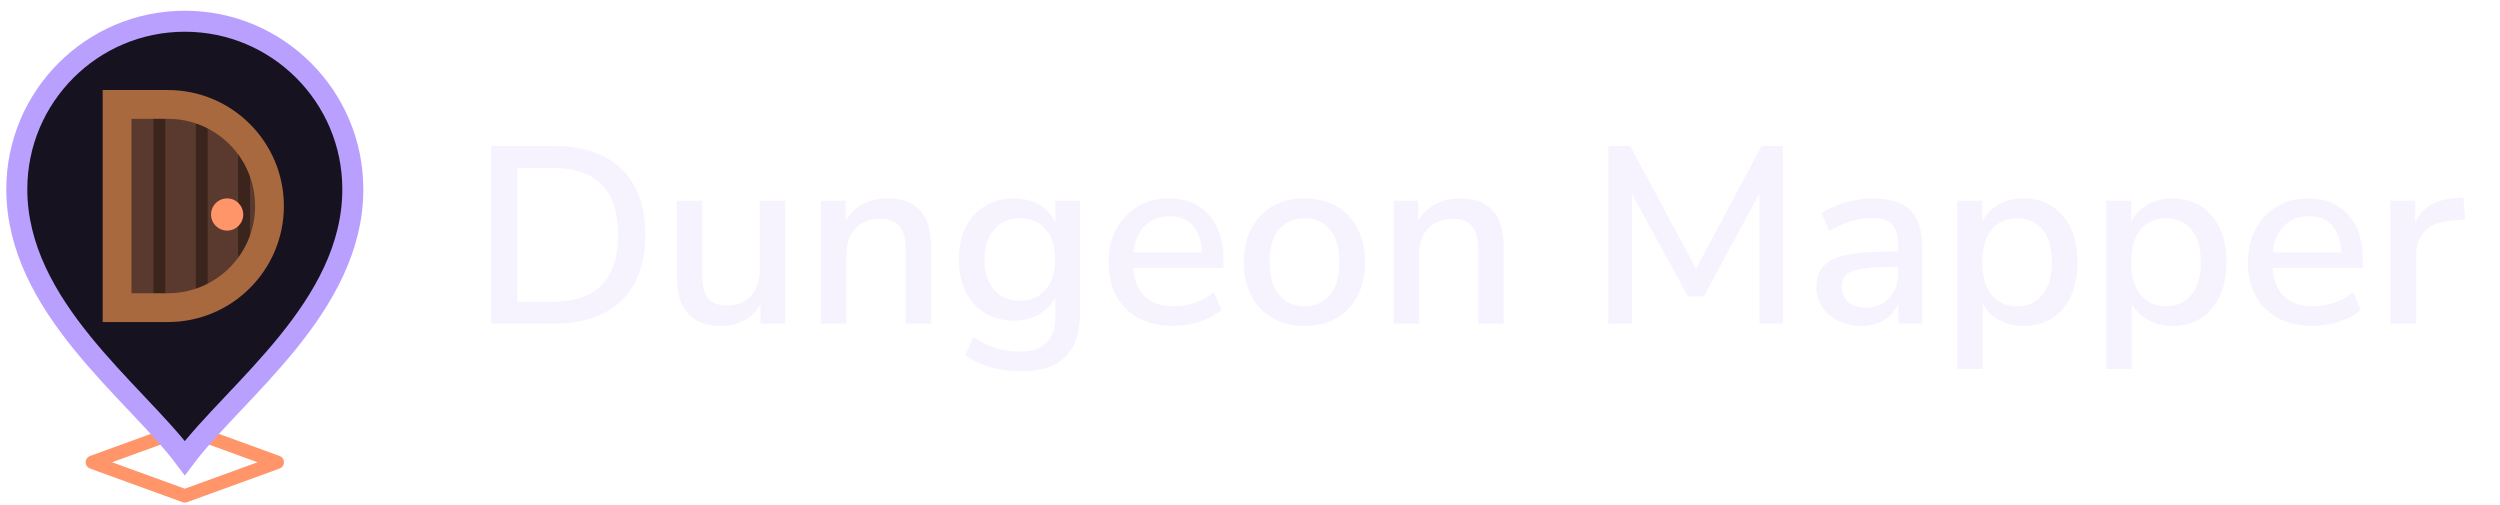
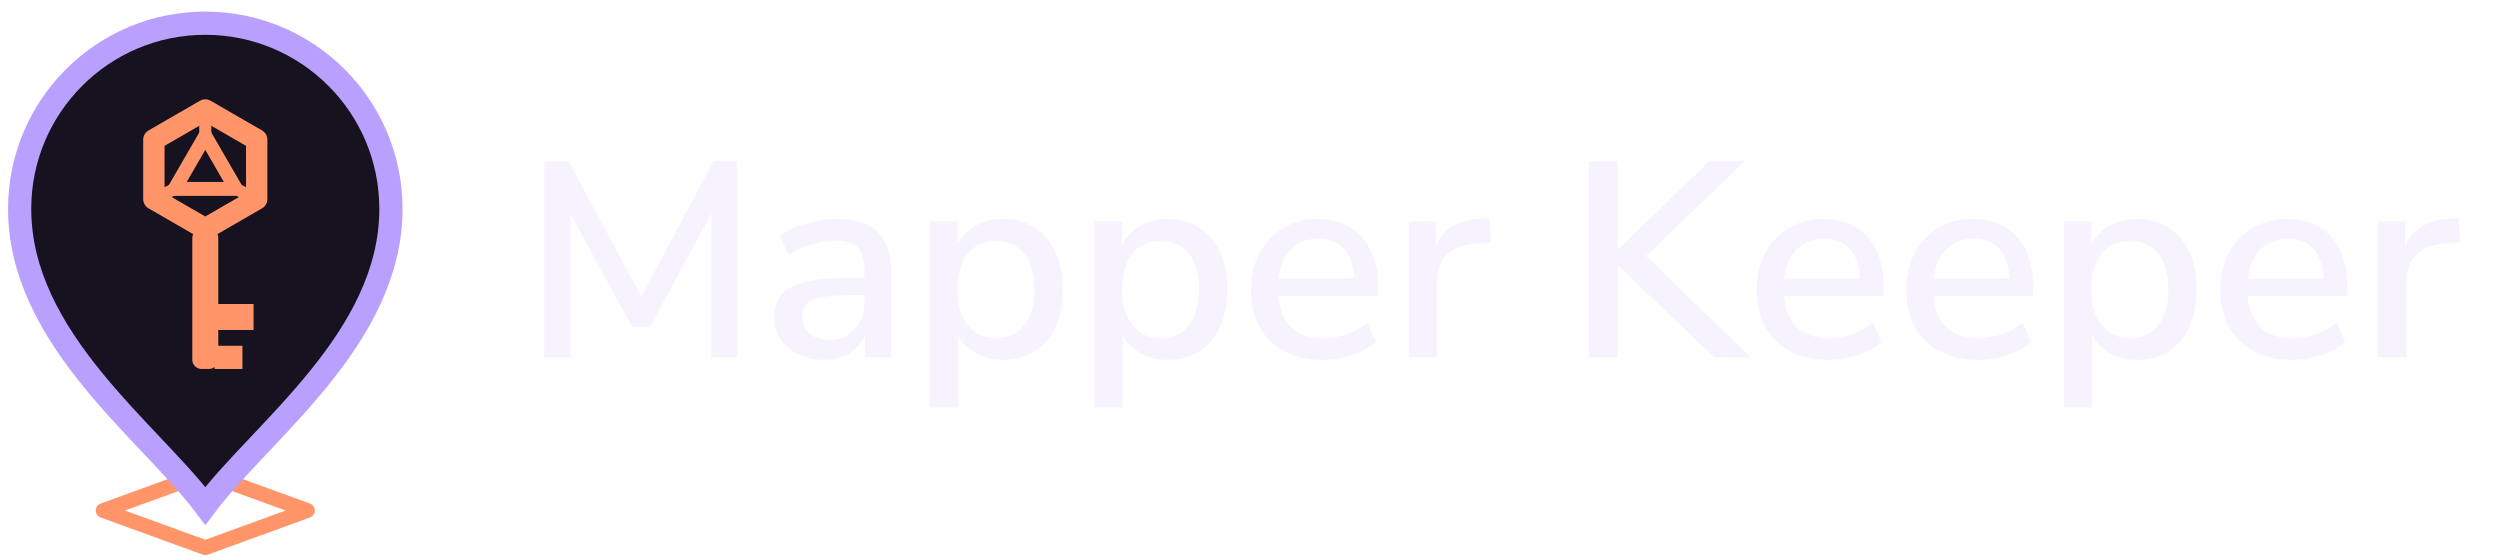
- <svg xmlns="http://www.w3.org/2000/svg" role="img" aria-label="Dungeon Mapper" viewBox="10 3.5 297.6 60" width="446" height="90">
-   <defs>
-     <clipPath id="dm-door">
-       <path d="M23 14H29A12 12 0 0 1 29 38H23Z" />
-     </clipPath>
-   </defs>
+ <svg xmlns="http://www.w3.org/2000/svg" role="img" aria-label="Mapper Keeper" viewBox="10 3.5 269.1 60" width="404" height="90">
  <path d="M32 54.5L43 58.5L32 62.5L21 58.5Z" fill="none" stroke="#ff9569" stroke-width="1.6" stroke-linejoin="round" />
  <path d="M32 58C26 50 12 40 12 26A20 20 0 0 1 52 26C52 40 38 50 32 58Z" fill="#16121f" stroke="#b9a0ff" stroke-width="2.5" />
-   <g transform="translate(32 28) scale(1.008) translate(-31 -26)">
-     <path d="M23 14H29A12 12 0 0 1 29 38H23Z" fill="#5a3a2e" />
-     <g clip-path="url(#dm-door)" stroke="#3b241c" stroke-width="1.4">
-       <path d="M28 14V38M33 14V38M38 14V38" />
-     </g>
-     <path d="M23 14H29A12 12 0 0 1 29 38H23Z" fill="none" stroke="#a8693f" stroke-width="3.4" />
-     <circle cx="36" cy="27" r="1.9" fill="#ff9569" />
+   <g transform="translate(0 3.75)">
+     <polygon points="32.00,11.60 37.54,14.80 37.54,21.20 32.00,24.40 26.46,21.20 26.46,14.80" fill="none" stroke="#ff9569" stroke-width="2.3" stroke-linejoin="round" />
+     <polygon points="32.00,14.40 28.70,20.10 35.30,20.10" fill="none" stroke="#ff9569" stroke-width="1.5" stroke-linejoin="round" />
+     <path d="M32 14.4V11.60M28.7 20.1L26.46 21.20M35.3 20.1L37.54 21.20" stroke="#ff9569" stroke-width="1.3" stroke-linecap="round" />
+     <rect x="30.6" y="24.4" width="2.8" height="15.1" rx="1" fill="#ff9569" />
+     <path d="M33 32.5H37.2V35.3H33ZM33 37H36V39.5H33Z" fill="#ff9569" />
  </g>
-   <path d="M68.46 42.0V20.85H75.93Q79.41 20.85 81.84 22.065Q84.27 23.28 85.545 25.635Q86.82 27.99 86.82 31.41Q86.82 34.83 85.545 37.185Q84.27 39.54 81.84 40.77Q79.41 42.0 75.93 42.0ZM71.58 39.39H75.75Q79.68 39.39 81.63 37.395Q83.58 35.4 83.58 31.41Q83.58 27.42 81.615 25.44Q79.65 23.46 75.75 23.46H71.58ZM95.88 42.27Q94.11 42.27 92.925 41.61Q91.74 40.95 91.155 39.645Q90.57 38.34 90.57 36.36V27.36H93.6V36.39Q93.6 37.56 93.915 38.34Q94.23 39.12 94.905 39.48Q95.58 39.84 96.6 39.84Q97.74 39.84 98.61 39.33Q99.48 38.82 99.96 37.86Q100.44 36.9 100.44 35.64V27.36H103.47V42.0H100.53V38.79H100.92Q100.32 40.47 99.0 41.37Q97.68 42.27 95.88 42.27ZM107.73 42.0V27.36H110.67V30.48H110.34Q111.0 28.8 112.41 27.945Q113.82 27.09 115.65 27.09Q117.39 27.09 118.545 27.735Q119.7 28.38 120.27 29.685Q120.84 30.99 120.84 32.97V42.0H117.81V33.15Q117.81 31.89 117.48 31.095Q117.15 30.3 116.49 29.91Q115.83 29.52 114.78 29.52Q113.58 29.52 112.665 30.03Q111.75 30.54 111.255 31.5Q110.76 32.46 110.76 33.72V42.0ZM131.64 47.67Q129.66 47.67 127.95 47.19Q126.24 46.71 124.92 45.75L125.85 43.59Q126.72 44.16 127.635 44.565Q128.55 44.97 129.495 45.15Q130.44 45.33 131.43 45.33Q133.53 45.33 134.58 44.265Q135.63 43.2 135.63 41.13V38.07H135.9Q135.45 39.72 134.01 40.68Q132.57 41.64 130.68 41.64Q128.7 41.64 127.23 40.725Q125.76 39.81 124.95 38.175Q124.14 36.54 124.14 34.35Q124.14 32.16 124.95 30.54Q125.76 28.92 127.23 28.005Q128.7 27.09 130.68 27.09Q132.6 27.09 134.025 28.05Q135.45 29.01 135.87 30.66H135.63V27.36H138.57V40.77Q138.57 43.05 137.79 44.595Q137.01 46.14 135.465 46.905Q133.92 47.67 131.64 47.67ZM131.4 39.27Q133.35 39.27 134.475 37.95Q135.6 36.63 135.6 34.35Q135.6 32.1 134.475 30.78Q133.35 29.46 131.4 29.46Q129.48 29.46 128.34 30.78Q127.2 32.1 127.2 34.35Q127.2 36.63 128.34 37.95Q129.48 39.27 131.4 39.27ZM149.7 42.27Q147.3 42.27 145.575 41.355Q143.85 40.44 142.905 38.745Q141.96 37.05 141.96 34.71Q141.96 32.43 142.89 30.72Q143.82 29.01 145.44 28.05Q147.06 27.09 149.13 27.09Q151.17 27.09 152.625 27.975Q154.08 28.86 154.86 30.48Q155.64 32.1 155.64 34.35V35.37H144.36V33.51H153.6L153.09 33.93Q153.09 31.68 152.1 30.45Q151.11 29.22 149.25 29.22Q147.84 29.22 146.865 29.88Q145.89 30.54 145.38 31.71Q144.87 32.88 144.87 34.44V34.62Q144.87 36.36 145.425 37.545Q145.98 38.73 147.06 39.33Q148.14 39.93 149.73 39.93Q150.99 39.93 152.205 39.525Q153.42 39.12 154.5 38.25L155.4 40.35Q154.41 41.25 152.85 41.76Q151.29 42.27 149.7 42.27ZM165.3 42.27Q163.08 42.27 161.475 41.34Q159.87 40.41 158.97 38.7Q158.07 36.99 158.07 34.68Q158.07 32.34 158.97 30.645Q159.87 28.95 161.475 28.02Q163.08 27.09 165.3 27.09Q167.49 27.09 169.095 28.02Q170.7 28.95 171.6 30.66Q172.5 32.37 172.5 34.68Q172.5 36.99 171.6 38.7Q170.7 40.41 169.095 41.34Q167.49 42.27 165.3 42.27ZM165.27 39.93Q167.16 39.93 168.3 38.58Q169.44 37.23 169.44 34.68Q169.44 32.1 168.3 30.78Q167.16 29.46 165.27 29.46Q163.41 29.46 162.27 30.78Q161.13 32.1 161.13 34.68Q161.13 37.23 162.27 38.58Q163.41 39.93 165.27 39.93ZM175.89 42.0V27.36H178.83V30.48H178.5Q179.16 28.8 180.57 27.945Q181.98 27.09 183.81 27.09Q185.55 27.09 186.705 27.735Q187.86 28.38 188.43 29.685Q189.0 30.99 189.0 32.97V42.0H185.97V33.15Q185.97 31.89 185.64 31.095Q185.31 30.3 184.65 29.91Q183.99 29.52 182.94 29.52Q181.74 29.52 180.825 30.03Q179.91 30.54 179.415 31.5Q178.92 32.46 178.92 33.72V42.0ZM201.45 42.0V20.85H204.06L212.37 36.33H211.44L219.69 20.85H222.24V42.0H219.45V25.26H220.11L212.82 38.76H210.93L203.55 25.23H204.27V42.0ZM231.57 42.27Q230.04 42.27 228.825 41.67Q227.61 41.07 226.92 40.05Q226.23 39.03 226.23 37.74Q226.23 36.12 227.055 35.175Q227.88 34.23 229.785 33.825Q231.69 33.42 234.93 33.42H236.34V35.28H234.96Q233.34 35.28 232.23 35.4Q231.12 35.52 230.46 35.775Q229.8 36.03 229.515 36.48Q229.23 36.93 229.23 37.56Q229.23 38.7 230.01 39.405Q230.79 40.11 232.17 40.11Q233.28 40.11 234.12 39.585Q234.96 39.06 235.455 38.16Q235.95 37.26 235.95 36.09V32.64Q235.95 30.93 235.23 30.18Q234.51 29.43 232.86 29.43Q231.6 29.43 230.34 29.805Q229.08 30.18 227.76 30.99L226.83 28.86Q227.61 28.32 228.63 27.93Q229.65 27.54 230.775 27.315Q231.9 27.09 232.95 27.09Q234.96 27.09 236.265 27.72Q237.57 28.35 238.2 29.64Q238.83 30.93 238.83 32.97V42.0H235.98V38.73H236.25Q236.01 39.84 235.365 40.635Q234.72 41.43 233.76 41.85Q232.8 42.27 231.57 42.27ZM243.0 47.4V27.36H245.97V30.66H245.64Q246.12 29.04 247.53 28.065Q248.94 27.09 250.86 27.09Q252.81 27.09 254.265 28.02Q255.72 28.95 256.515 30.63Q257.31 32.31 257.31 34.68Q257.31 36.99 256.515 38.715Q255.72 40.44 254.28 41.355Q252.84 42.27 250.86 42.27Q248.97 42.27 247.56 41.31Q246.15 40.35 245.67 38.76H246.03V47.4ZM250.11 39.93Q252.0 39.93 253.125 38.58Q254.25 37.23 254.25 34.68Q254.25 32.1 253.125 30.78Q252.0 29.46 250.11 29.46Q248.25 29.46 247.11 30.78Q245.97 32.1 245.97 34.68Q245.97 37.23 247.11 38.58Q248.25 39.93 250.11 39.93ZM260.73 47.4V27.36H263.7V30.66H263.37Q263.85 29.04 265.26 28.065Q266.67 27.09 268.59 27.09Q270.54 27.09 271.995 28.02Q273.45 28.95 274.245 30.63Q275.04 32.31 275.04 34.68Q275.04 36.99 274.245 38.715Q273.45 40.44 272.01 41.355Q270.57 42.27 268.59 42.27Q266.7 42.27 265.29 41.31Q263.88 40.35 263.4 38.76H263.76V47.4ZM267.84 39.93Q269.73 39.93 270.855 38.58Q271.98 37.23 271.98 34.68Q271.98 32.1 270.855 30.78Q269.73 29.46 267.84 29.46Q265.98 29.46 264.84 30.78Q263.7 32.1 263.7 34.68Q263.7 37.23 264.84 38.58Q265.98 39.93 267.84 39.93ZM285.33 42.27Q282.93 42.27 281.205 41.355Q279.48 40.44 278.535 38.745Q277.59 37.05 277.59 34.71Q277.59 32.43 278.52 30.72Q279.45 29.01 281.07 28.05Q282.69 27.09 284.76 27.09Q286.8 27.09 288.255 27.975Q289.71 28.86 290.49 30.48Q291.27 32.1 291.27 34.35V35.37H279.99V33.51H289.23L288.72 33.93Q288.72 31.68 287.73 30.45Q286.74 29.22 284.88 29.22Q283.47 29.22 282.495 29.88Q281.52 30.54 281.01 31.71Q280.5 32.88 280.5 34.44V34.62Q280.5 36.36 281.055 37.545Q281.61 38.73 282.69 39.33Q283.77 39.93 285.36 39.93Q286.62 39.93 287.835 39.525Q289.05 39.12 290.13 38.25L291.03 40.35Q290.04 41.25 288.48 41.76Q286.92 42.27 285.33 42.27ZM294.57 42.0V27.36H297.51V30.87H297.21Q297.69 29.07 298.935 28.14Q300.18 27.21 302.25 27.06L303.24 27.0L303.45 29.58L301.62 29.76Q299.67 29.94 298.65 30.99Q297.63 32.04 297.63 33.87V42.0Z" fill="#f6f3ff" />
+   <path d="M68.52 42.0V20.85H71.13L79.44 36.33H78.51L86.76 20.85H89.31V42.0H86.52V25.26H87.18L79.89 38.76H78.0L70.62 25.23H71.34V42.0ZM98.64 42.27Q97.11 42.27 95.895 41.67Q94.68 41.07 93.99 40.05Q93.3 39.03 93.3 37.74Q93.3 36.12 94.125 35.175Q94.95 34.23 96.855 33.825Q98.76 33.42 102.0 33.42H103.41V35.28H102.03Q100.41 35.28 99.3 35.4Q98.19 35.52 97.53 35.775Q96.87 36.03 96.585 36.48Q96.3 36.93 96.3 37.56Q96.3 38.7 97.08 39.405Q97.86 40.11 99.24 40.11Q100.35 40.11 101.19 39.585Q102.03 39.06 102.525 38.16Q103.02 37.26 103.02 36.09V32.64Q103.02 30.93 102.3 30.18Q101.58 29.43 99.93 29.43Q98.67 29.43 97.41 29.805Q96.15 30.18 94.83 30.99L93.9 28.86Q94.68 28.32 95.7 27.93Q96.72 27.54 97.845 27.315Q98.97 27.09 100.02 27.09Q102.03 27.09 103.335 27.72Q104.64 28.35 105.27 29.64Q105.9 30.93 105.9 32.97V42.0H103.05V38.73H103.32Q103.08 39.84 102.435 40.635Q101.79 41.43 100.83 41.85Q99.87 42.27 98.64 42.27ZM110.07 47.4V27.36H113.04V30.66H112.71Q113.19 29.04 114.6 28.065Q116.01 27.09 117.93 27.09Q119.88 27.09 121.335 28.02Q122.79 28.95 123.585 30.63Q124.38 32.31 124.38 34.68Q124.38 36.99 123.585 38.715Q122.79 40.44 121.35 41.355Q119.91 42.27 117.93 42.27Q116.04 42.27 114.63 41.31Q113.22 40.35 112.74 38.76H113.1V47.4ZM117.18 39.93Q119.07 39.93 120.195 38.58Q121.32 37.23 121.32 34.68Q121.32 32.1 120.195 30.78Q119.07 29.46 117.18 29.46Q115.32 29.46 114.18 30.78Q113.04 32.1 113.04 34.68Q113.04 37.23 114.18 38.58Q115.32 39.93 117.18 39.93ZM127.8 47.4V27.36H130.77V30.66H130.44Q130.92 29.04 132.33 28.065Q133.74 27.09 135.66 27.09Q137.61 27.09 139.065 28.02Q140.52 28.95 141.315 30.63Q142.11 32.31 142.11 34.68Q142.11 36.99 141.315 38.715Q140.52 40.44 139.08 41.355Q137.64 42.27 135.66 42.27Q133.77 42.27 132.36 41.31Q130.95 40.35 130.47 38.76H130.83V47.4ZM134.91 39.93Q136.8 39.93 137.925 38.58Q139.05 37.23 139.05 34.68Q139.05 32.1 137.925 30.78Q136.8 29.46 134.91 29.46Q133.05 29.46 131.91 30.78Q130.77 32.1 130.77 34.68Q130.77 37.23 131.91 38.58Q133.05 39.93 134.91 39.93ZM152.4 42.27Q150 42.27 148.275 41.355Q146.55 40.44 145.605 38.745Q144.66 37.05 144.66 34.71Q144.66 32.43 145.59 30.72Q146.52 29.01 148.14 28.05Q149.76 27.09 151.83 27.09Q153.87 27.09 155.325 27.975Q156.78 28.86 157.56 30.48Q158.34 32.1 158.34 34.35V35.37H147.06V33.51H156.3L155.79 33.93Q155.79 31.68 154.8 30.45Q153.81 29.22 151.95 29.22Q150.54 29.22 149.565 29.88Q148.59 30.54 148.08 31.71Q147.57 32.88 147.57 34.44V34.62Q147.57 36.36 148.125 37.545Q148.68 38.73 149.76 39.33Q150.84 39.93 152.43 39.93Q153.69 39.93 154.905 39.525Q156.12 39.12 157.2 38.25L158.1 40.35Q157.11 41.25 155.55 41.76Q153.99 42.27 152.4 42.27ZM161.64 42.0V27.36H164.58V30.87H164.28Q164.76 29.07 166.005 28.14Q167.25 27.21 169.32 27.06L170.31 27.0L170.52 29.58L168.69 29.76Q166.74 29.94 165.72 30.99Q164.7 32.04 164.7 33.87V42.0ZM181.05 42.0V20.85H184.17V30.36H184.23L194.04 20.85H197.88L186.39 31.86L186.45 30.33L198.48 42.0H194.58L184.23 32.13H184.17V42.0ZM206.88 42.27Q204.48 42.27 202.755 41.355Q201.03 40.44 200.085 38.745Q199.14 37.05 199.14 34.71Q199.14 32.43 200.07 30.72Q201.0 29.01 202.62 28.05Q204.24 27.09 206.31 27.09Q208.35 27.09 209.805 27.975Q211.26 28.86 212.04 30.48Q212.82 32.1 212.82 34.35V35.37H201.54V33.51H210.78L210.27 33.93Q210.27 31.68 209.28 30.45Q208.29 29.22 206.43 29.22Q205.02 29.22 204.045 29.88Q203.07 30.54 202.56 31.71Q202.05 32.88 202.05 34.44V34.62Q202.05 36.36 202.605 37.545Q203.16 38.73 204.24 39.33Q205.32 39.93 206.91 39.93Q208.17 39.93 209.385 39.525Q210.6 39.12 211.68 38.25L212.58 40.35Q211.59 41.25 210.03 41.76Q208.47 42.27 206.88 42.27ZM222.99 42.27Q220.59 42.27 218.865 41.355Q217.14 40.44 216.195 38.745Q215.25 37.05 215.25 34.71Q215.25 32.43 216.18 30.72Q217.11 29.01 218.73 28.05Q220.35 27.09 222.42 27.09Q224.46 27.09 225.915 27.975Q227.37 28.86 228.15 30.48Q228.93 32.1 228.93 34.35V35.37H217.65V33.51H226.89L226.38 33.93Q226.38 31.68 225.39 30.45Q224.4 29.22 222.54 29.22Q221.13 29.22 220.155 29.88Q219.18 30.54 218.67 31.71Q218.16 32.88 218.16 34.44V34.62Q218.16 36.36 218.715 37.545Q219.27 38.73 220.35 39.33Q221.43 39.93 223.02 39.93Q224.28 39.93 225.495 39.525Q226.71 39.12 227.79 38.25L228.69 40.35Q227.7 41.25 226.14 41.76Q224.58 42.27 222.99 42.27ZM232.23 47.4V27.36H235.2V30.66H234.87Q235.35 29.04 236.76 28.065Q238.17 27.09 240.09 27.09Q242.04 27.09 243.495 28.02Q244.95 28.95 245.745 30.63Q246.54 32.31 246.54 34.68Q246.54 36.99 245.745 38.715Q244.95 40.44 243.51 41.355Q242.07 42.27 240.09 42.27Q238.2 42.27 236.79 41.31Q235.38 40.35 234.9 38.76H235.26V47.4ZM239.34 39.93Q241.23 39.93 242.355 38.58Q243.48 37.23 243.48 34.68Q243.48 32.1 242.355 30.78Q241.23 29.46 239.34 29.46Q237.48 29.46 236.34 30.78Q235.2 32.1 235.2 34.68Q235.2 37.23 236.34 38.58Q237.48 39.93 239.34 39.93ZM256.83 42.27Q254.43 42.27 252.705 41.355Q250.98 40.44 250.035 38.745Q249.09 37.05 249.09 34.71Q249.09 32.43 250.02 30.72Q250.95 29.01 252.57 28.05Q254.19 27.09 256.26 27.09Q258.3 27.09 259.755 27.975Q261.21 28.86 261.99 30.48Q262.77 32.1 262.77 34.35V35.37H251.49V33.51H260.73L260.22 33.93Q260.22 31.68 259.23 30.45Q258.24 29.22 256.38 29.22Q254.97 29.22 253.995 29.88Q253.02 30.54 252.51 31.71Q252 32.88 252 34.44V34.62Q252 36.36 252.555 37.545Q253.11 38.73 254.19 39.33Q255.27 39.93 256.86 39.93Q258.12 39.93 259.335 39.525Q260.55 39.12 261.63 38.25L262.53 40.35Q261.54 41.25 259.98 41.76Q258.42 42.27 256.83 42.27ZM266.07 42.0V27.36H269.01V30.87H268.71Q269.19 29.07 270.435 28.14Q271.68 27.21 273.75 27.06L274.74 27.0L274.95 29.58L273.12 29.76Q271.17 29.94 270.15 30.99Q269.13 32.04 269.13 33.87V42.0Z" fill="#f6f3ff" />
</svg>
